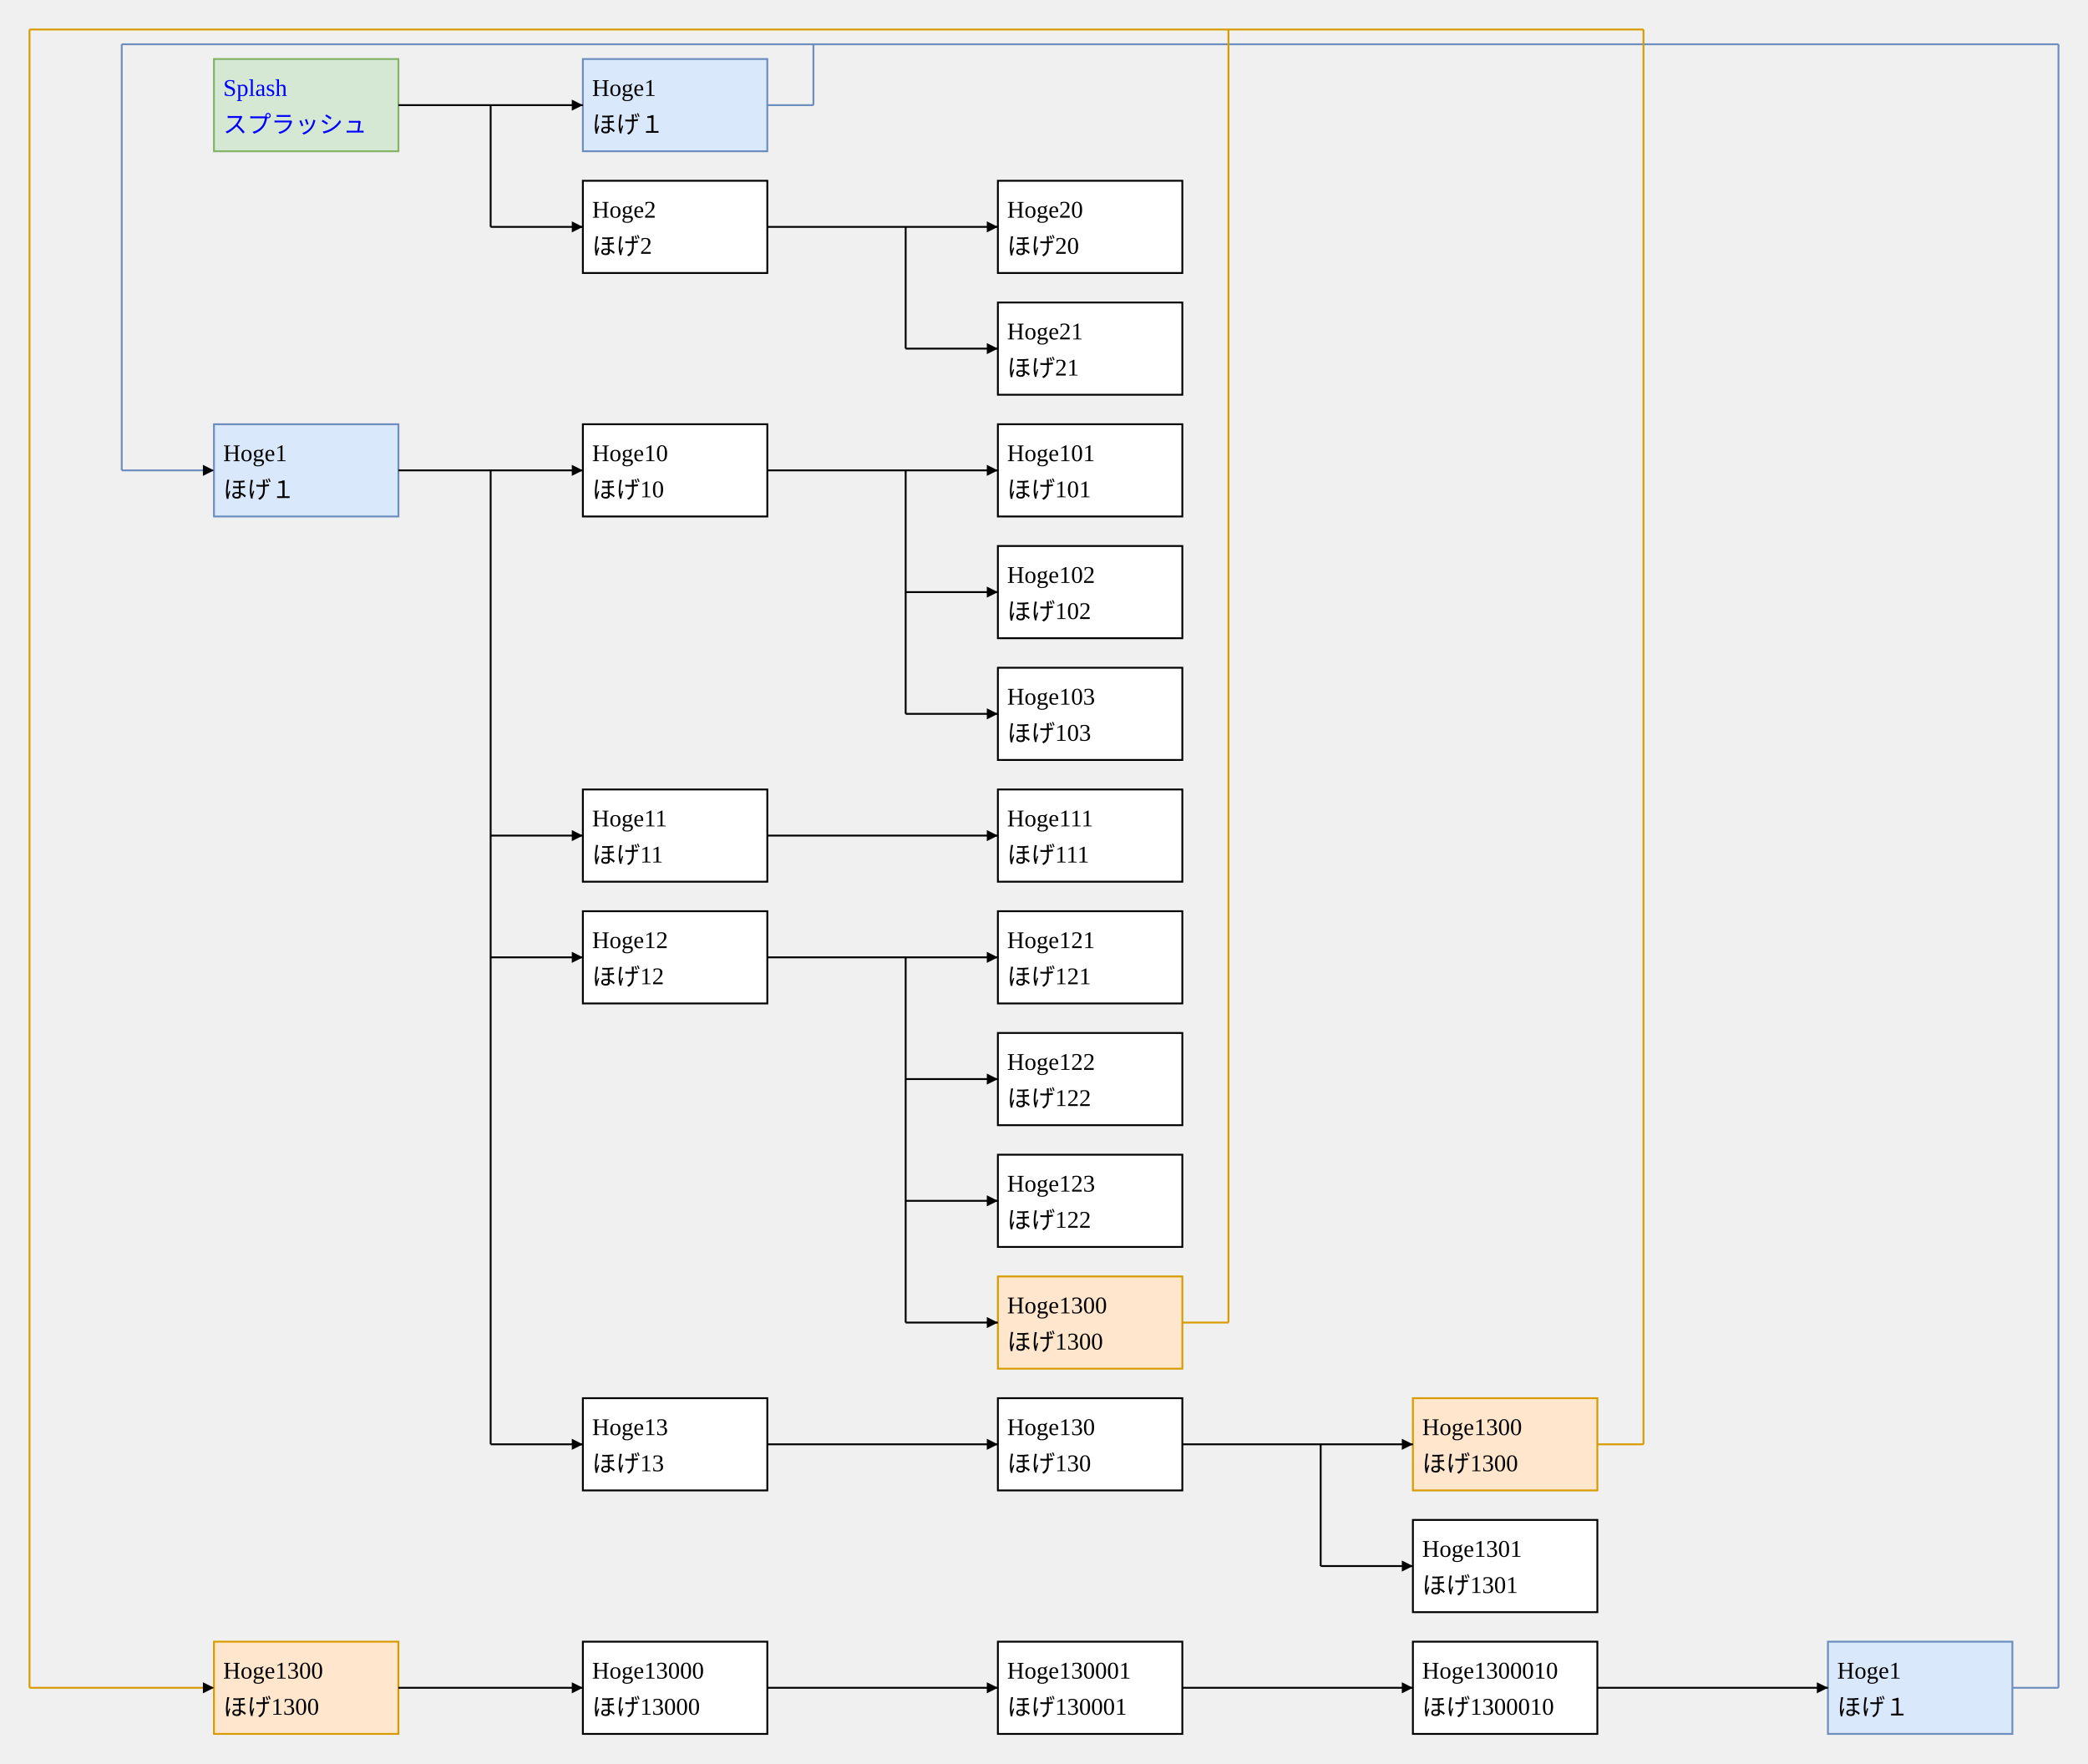
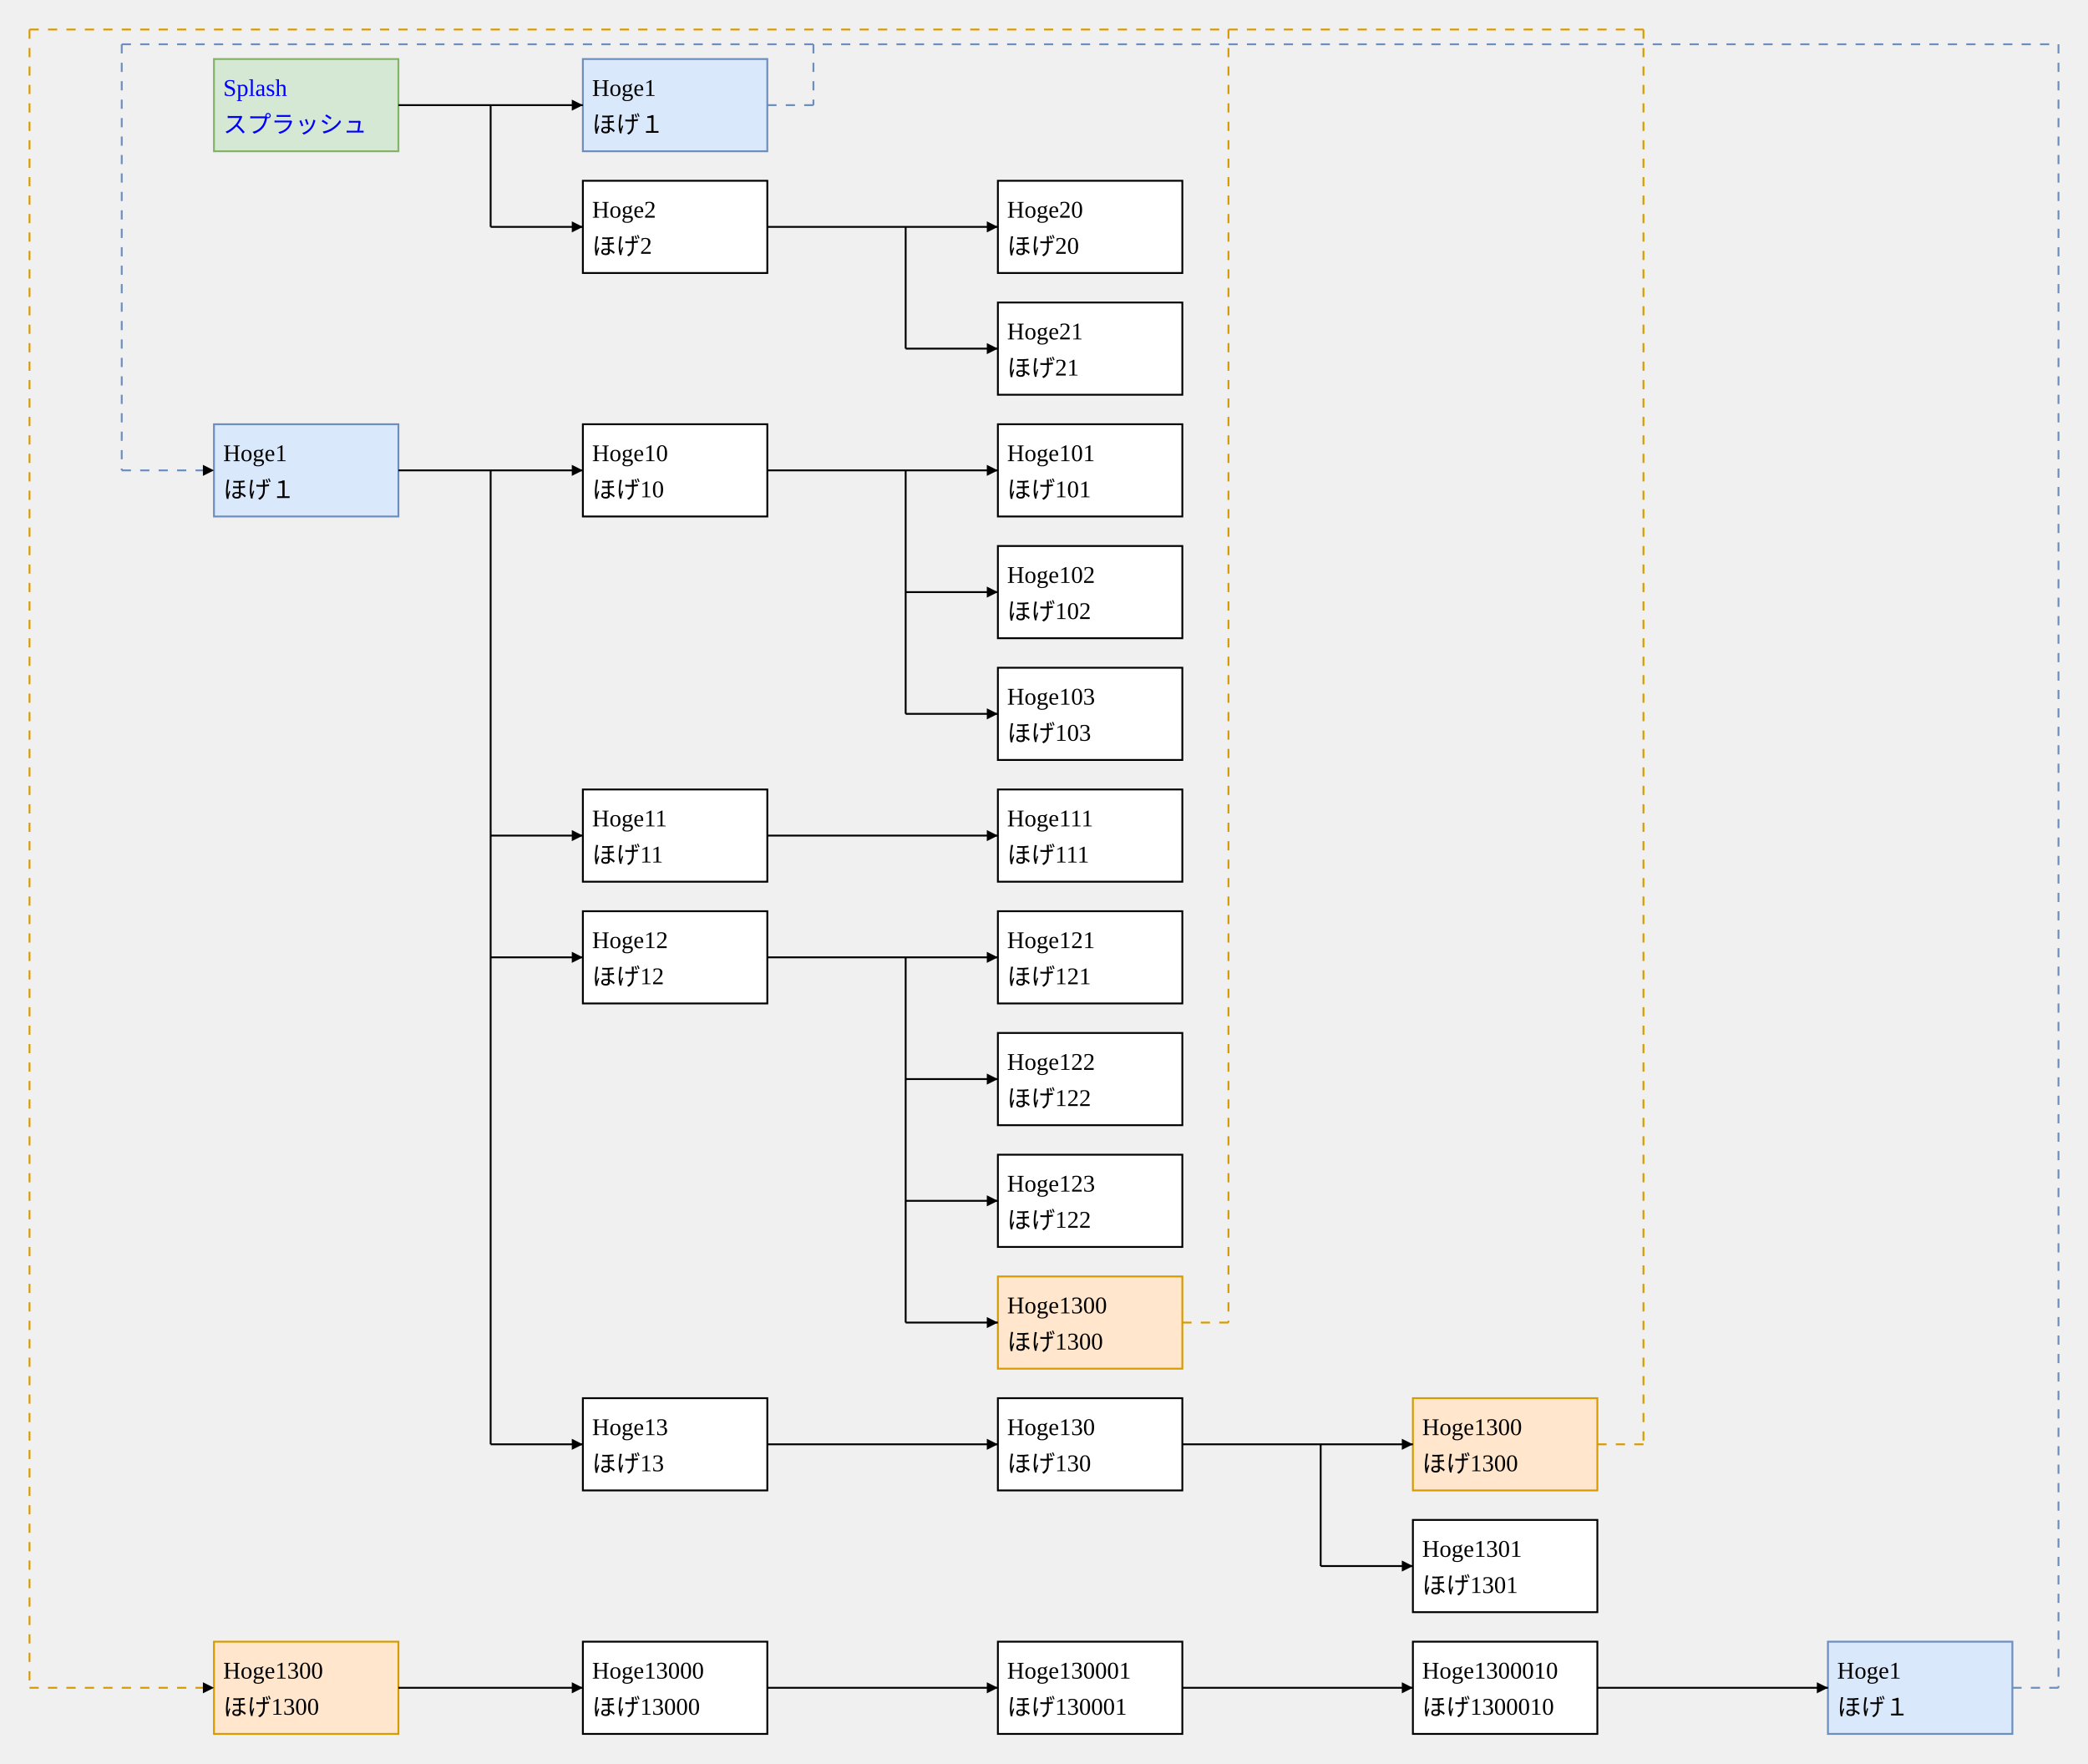
<svg xmlns="http://www.w3.org/2000/svg" width="1132.0" height="956.0" viewBox="0 0 1132.0 956.0">
  <defs>
    <marker id="arrow" viewBox="0 0 10 10" refX="10" refY="5" markerWidth="6" markerHeight="6">
      <path d="M 0 0 L 10 5 L 0 10 z" />
    </marker>
  </defs>
  <a href="https://www.google.com">
    <rect x="116.0" y="32.0" width="100.0" height="50.0" fill="#D5E8D4" stroke="#82B366" />
    <text x="121.0" y="52.0" font-size="13.0" fill="blue">Splash</text>
    <text x="121.0" y="72.0" font-size="13.0" fill="blue">スプラッシュ</text>
  </a>
  <rect x="116.0" y="230.0" width="100.0" height="50.0" fill="#DAE8FC" stroke="#6C8EBF" />
  <text x="121.0" y="250.0" font-size="13.0" fill="#000000">Hoge1</text>
  <text x="121.0" y="270.0" font-size="13.0" fill="#000000">ほげ１</text>
  <rect x="116.0" y="890.0" width="100.0" height="50.0" fill="#FFE6CC" stroke="#D79B00" />
  <text x="121.0" y="910.0" font-size="13.0" fill="#000000">Hoge1300</text>
  <text x="121.0" y="930.0" font-size="13.0" fill="#000000">ほげ1300</text>
  <rect x="316.0" y="32.0" width="100.0" height="50.0" fill="#DAE8FC" stroke="#6C8EBF" />
  <text x="321.0" y="52.0" font-size="13.0" fill="#000000">Hoge1</text>
  <text x="321.0" y="72.0" font-size="13.0" fill="#000000">ほげ１</text>
  <rect x="316.0" y="98.0" width="100.0" height="50.0" fill="#FFFFFF" stroke="#000000" />
  <text x="321.0" y="118.0" font-size="13.0" fill="#000000">Hoge2</text>
  <text x="321.0" y="138.0" font-size="13.0" fill="#000000">ほげ2</text>
  <rect x="316.0" y="230.0" width="100.0" height="50.0" fill="#FFFFFF" stroke="#000000" />
  <text x="321.0" y="250.0" font-size="13.0" fill="#000000">Hoge10</text>
  <text x="321.0" y="270.0" font-size="13.0" fill="#000000">ほげ10</text>
  <rect x="316.0" y="428.0" width="100.0" height="50.0" fill="#FFFFFF" stroke="#000000" />
  <text x="321.0" y="448.0" font-size="13.0" fill="#000000">Hoge11</text>
  <text x="321.0" y="468.0" font-size="13.0" fill="#000000">ほげ11</text>
  <rect x="316.0" y="494.0" width="100.0" height="50.0" fill="#FFFFFF" stroke="#000000" />
  <text x="321.0" y="514.0" font-size="13.0" fill="#000000">Hoge12</text>
  <text x="321.0" y="534.0" font-size="13.0" fill="#000000">ほげ12</text>
  <rect x="316.0" y="758.0" width="100.0" height="50.0" fill="#FFFFFF" stroke="#000000" />
  <text x="321.0" y="778.0" font-size="13.0" fill="#000000">Hoge13</text>
  <text x="321.0" y="798.0" font-size="13.0" fill="#000000">ほげ13</text>
  <rect x="316.0" y="890.0" width="100.0" height="50.0" fill="#FFFFFF" stroke="#000000" />
  <text x="321.0" y="910.0" font-size="13.0" fill="#000000">Hoge13000</text>
  <text x="321.0" y="930.0" font-size="13.0" fill="#000000">ほげ13000</text>
  <rect x="541.0" y="98.0" width="100.0" height="50.0" fill="#FFFFFF" stroke="#000000" />
  <text x="546.0" y="118.0" font-size="13.0" fill="#000000">Hoge20</text>
  <text x="546.0" y="138.0" font-size="13.0" fill="#000000">ほげ20</text>
  <rect x="541.0" y="164.0" width="100.0" height="50.0" fill="#FFFFFF" stroke="#000000" />
  <text x="546.0" y="184.0" font-size="13.0" fill="#000000">Hoge21</text>
  <text x="546.0" y="204.0" font-size="13.0" fill="#000000">ほげ21</text>
  <rect x="541.0" y="230.0" width="100.0" height="50.0" fill="#FFFFFF" stroke="#000000" />
  <text x="546.0" y="250.0" font-size="13.0" fill="#000000">Hoge101</text>
  <text x="546.0" y="270.0" font-size="13.0" fill="#000000">ほげ101</text>
  <rect x="541.0" y="296.0" width="100.0" height="50.0" fill="#FFFFFF" stroke="#000000" />
  <text x="546.0" y="316.0" font-size="13.0" fill="#000000">Hoge102</text>
  <text x="546.0" y="336.0" font-size="13.0" fill="#000000">ほげ102</text>
  <rect x="541.0" y="362.0" width="100.0" height="50.0" fill="#FFFFFF" stroke="#000000" />
  <text x="546.0" y="382.0" font-size="13.0" fill="#000000">Hoge103</text>
  <text x="546.0" y="402.0" font-size="13.0" fill="#000000">ほげ103</text>
  <rect x="541.0" y="428.0" width="100.0" height="50.0" fill="#FFFFFF" stroke="#000000" />
  <text x="546.0" y="448.0" font-size="13.0" fill="#000000">Hoge111</text>
  <text x="546.0" y="468.0" font-size="13.0" fill="#000000">ほげ111</text>
  <rect x="541.0" y="494.0" width="100.0" height="50.0" fill="#FFFFFF" stroke="#000000" />
  <text x="546.0" y="514.0" font-size="13.0" fill="#000000">Hoge121</text>
  <text x="546.0" y="534.0" font-size="13.0" fill="#000000">ほげ121</text>
  <rect x="541.0" y="560.0" width="100.0" height="50.0" fill="#FFFFFF" stroke="#000000" />
  <text x="546.0" y="580.0" font-size="13.0" fill="#000000">Hoge122</text>
  <text x="546.0" y="600.0" font-size="13.0" fill="#000000">ほげ122</text>
  <rect x="541.0" y="626.0" width="100.0" height="50.0" fill="#FFFFFF" stroke="#000000" />
  <text x="546.0" y="646.0" font-size="13.0" fill="#000000">Hoge123</text>
  <text x="546.0" y="666.0" font-size="13.0" fill="#000000">ほげ122</text>
  <rect x="541.0" y="692.0" width="100.0" height="50.0" fill="#FFE6CC" stroke="#D79B00" />
  <text x="546.0" y="712.0" font-size="13.0" fill="#000000">Hoge1300</text>
  <text x="546.0" y="732.0" font-size="13.0" fill="#000000">ほげ1300</text>
  <rect x="541.0" y="758.0" width="100.0" height="50.0" fill="#FFFFFF" stroke="#000000" />
  <text x="546.0" y="778.0" font-size="13.0" fill="#000000">Hoge130</text>
  <text x="546.0" y="798.0" font-size="13.0" fill="#000000">ほげ130</text>
  <rect x="541.0" y="890.0" width="100.0" height="50.0" fill="#FFFFFF" stroke="#000000" />
  <text x="546.0" y="910.0" font-size="13.0" fill="#000000">Hoge130001</text>
  <text x="546.0" y="930.0" font-size="13.0" fill="#000000">ほげ130001</text>
  <rect x="766.0" y="758.0" width="100.0" height="50.0" fill="#FFE6CC" stroke="#D79B00" />
  <text x="771.0" y="778.0" font-size="13.0" fill="#000000">Hoge1300</text>
  <text x="771.0" y="798.0" font-size="13.0" fill="#000000">ほげ1300</text>
  <rect x="766.0" y="824.0" width="100.0" height="50.0" fill="#FFFFFF" stroke="#000000" />
  <text x="771.0" y="844.0" font-size="13.0" fill="#000000">Hoge1301</text>
  <text x="771.0" y="864.0" font-size="13.0" fill="#000000">ほげ1301</text>
  <rect x="766.0" y="890.0" width="100.0" height="50.0" fill="#FFFFFF" stroke="#000000" />
  <text x="771.0" y="910.0" font-size="13.0" fill="#000000">Hoge1300010</text>
  <text x="771.0" y="930.0" font-size="13.0" fill="#000000">ほげ1300010</text>
  <rect x="991.0" y="890.0" width="100.0" height="50.0" fill="#DAE8FC" stroke="#6C8EBF" />
  <text x="996.0" y="910.0" font-size="13.0" fill="#000000">Hoge1</text>
  <text x="996.0" y="930.0" font-size="13.0" fill="#000000">ほげ１</text>
  <line x1="216.0" y1="57.0" x2="316.0" y2="57.0" stroke="#000000" stroke-width="1.0" marker-end="url(#arrow)" />
  <line x1="266.0" y1="57.0" x2="266.0" y2="123.0" stroke="#000000" stroke-width="1.0" />
  <line x1="266.0" y1="123.0" x2="316.0" y2="123.0" stroke="#000000" stroke-width="1.0" marker-end="url(#arrow)" />
  <line x1="216.0" y1="255.0" x2="316.0" y2="255.0" stroke="#000000" stroke-width="1.0" marker-end="url(#arrow)" />
  <line x1="266.0" y1="255.0" x2="266.0" y2="783.0" stroke="#000000" stroke-width="1.0" />
  <line x1="266.0" y1="453.0" x2="316.0" y2="453.0" stroke="#000000" stroke-width="1.0" marker-end="url(#arrow)" />
  <line x1="266.0" y1="519.0" x2="316.0" y2="519.0" stroke="#000000" stroke-width="1.0" marker-end="url(#arrow)" />
  <line x1="266.0" y1="783.0" x2="316.0" y2="783.0" stroke="#000000" stroke-width="1.0" marker-end="url(#arrow)" />
  <line x1="216.0" y1="915.0" x2="316.0" y2="915.0" stroke="#000000" stroke-width="1.0" marker-end="url(#arrow)" />
  <line x1="416.0" y1="123.0" x2="541.0" y2="123.0" stroke="#000000" stroke-width="1.0" marker-end="url(#arrow)" />
  <line x1="491.0" y1="123.0" x2="491.0" y2="189.0" stroke="#000000" stroke-width="1.0" />
  <line x1="491.0" y1="189.0" x2="541.0" y2="189.0" stroke="#000000" stroke-width="1.0" marker-end="url(#arrow)" />
  <line x1="416.0" y1="255.0" x2="541.0" y2="255.0" stroke="#000000" stroke-width="1.0" marker-end="url(#arrow)" />
  <line x1="491.0" y1="255.0" x2="491.0" y2="387.0" stroke="#000000" stroke-width="1.0" />
  <line x1="491.0" y1="321.0" x2="541.0" y2="321.0" stroke="#000000" stroke-width="1.0" marker-end="url(#arrow)" />
  <line x1="491.0" y1="387.0" x2="541.0" y2="387.0" stroke="#000000" stroke-width="1.0" marker-end="url(#arrow)" />
  <line x1="416.0" y1="453.0" x2="541.0" y2="453.0" stroke="#000000" stroke-width="1.0" marker-end="url(#arrow)" />
  <line x1="416.0" y1="519.0" x2="541.0" y2="519.0" stroke="#000000" stroke-width="1.0" marker-end="url(#arrow)" />
  <line x1="491.0" y1="519.0" x2="491.0" y2="717.0" stroke="#000000" stroke-width="1.0" />
  <line x1="491.0" y1="585.0" x2="541.0" y2="585.0" stroke="#000000" stroke-width="1.0" marker-end="url(#arrow)" />
  <line x1="491.0" y1="651.0" x2="541.0" y2="651.0" stroke="#000000" stroke-width="1.0" marker-end="url(#arrow)" />
  <line x1="491.0" y1="717.0" x2="541.0" y2="717.0" stroke="#000000" stroke-width="1.0" marker-end="url(#arrow)" />
  <line x1="416.0" y1="783.0" x2="541.0" y2="783.0" stroke="#000000" stroke-width="1.0" marker-end="url(#arrow)" />
  <line x1="416.0" y1="915.0" x2="541.0" y2="915.0" stroke="#000000" stroke-width="1.0" marker-end="url(#arrow)" />
  <line x1="641.0" y1="783.0" x2="766.0" y2="783.0" stroke="#000000" stroke-width="1.0" marker-end="url(#arrow)" />
  <line x1="716.0" y1="783.0" x2="716.0" y2="849.0" stroke="#000000" stroke-width="1.0" />
  <line x1="716.0" y1="849.0" x2="766.0" y2="849.0" stroke="#000000" stroke-width="1.0" marker-end="url(#arrow)" />
  <line x1="641.0" y1="915.0" x2="766.0" y2="915.0" stroke="#000000" stroke-width="1.0" marker-end="url(#arrow)" />
  <line x1="866.0" y1="915.0" x2="991.0" y2="915.0" stroke="#000000" stroke-width="1.0" marker-end="url(#arrow)" />
-   <line x1="66.0" y1="255.0" x2="116.0" y2="255.0" stroke="#6C8EBF" stroke-width="1.0" marker-end="url(#arrow)" />
-   <line x1="66.0" y1="24.0" x2="66.0" y2="255.0" stroke="#6C8EBF" stroke-width="1.0" />
-   <line x1="66.0" y1="24.0" x2="1116.0" y2="24.0" stroke="#6C8EBF" stroke-width="1.0" />
-   <line x1="16.0" y1="915.0" x2="116.0" y2="915.0" stroke="#D79B00" stroke-width="1.0" marker-end="url(#arrow)" />
-   <line x1="16.0" y1="16.0" x2="16.0" y2="915.0" stroke="#D79B00" stroke-width="1.0" />
-   <line x1="16.0" y1="16.0" x2="891.0" y2="16.0" stroke="#D79B00" stroke-width="1.0" />
-   <line x1="416.0" y1="57.0" x2="441.0" y2="57.0" stroke="#6C8EBF" stroke-width="1.0" />
-   <line x1="441.0" y1="24.0" x2="441.0" y2="57.0" stroke="#6C8EBF" stroke-width="1.0" />
-   <line x1="641.0" y1="717.0" x2="666.0" y2="717.0" stroke="#D79B00" stroke-width="1.0" />
-   <line x1="666.0" y1="16.0" x2="666.0" y2="717.0" stroke="#D79B00" stroke-width="1.0" />
-   <line x1="866.0" y1="783.0" x2="891.0" y2="783.0" stroke="#D79B00" stroke-width="1.0" />
-   <line x1="891.0" y1="16.0" x2="891.0" y2="783.0" stroke="#D79B00" stroke-width="1.0" />
-   <line x1="1091.0" y1="915.0" x2="1116.0" y2="915.0" stroke="#6C8EBF" stroke-width="1.0" />
-   <line x1="1116.0" y1="24.0" x2="1116.0" y2="915.0" stroke="#6C8EBF" stroke-width="1.0" />
+   <line x1="66.0" y1="255.0" x2="116.0" y2="255.0" stroke="#6C8EBF" stroke-width="1.0" marker-end="url(#arrow)" stroke-dasharray="5,5" />
+   <line x1="66.0" y1="24.0" x2="66.0" y2="255.0" stroke="#6C8EBF" stroke-width="1.0" stroke-dasharray="5,5" />
+   <line x1="66.0" y1="24.0" x2="1116.0" y2="24.0" stroke="#6C8EBF" stroke-width="1.0" stroke-dasharray="5,5" />
+   <line x1="16.0" y1="915.0" x2="116.0" y2="915.0" stroke="#D79B00" stroke-width="1.0" marker-end="url(#arrow)" stroke-dasharray="5,5" />
+   <line x1="16.0" y1="16.0" x2="16.0" y2="915.0" stroke="#D79B00" stroke-width="1.0" stroke-dasharray="5,5" />
+   <line x1="16.0" y1="16.0" x2="891.0" y2="16.0" stroke="#D79B00" stroke-width="1.0" stroke-dasharray="5,5" />
+   <line x1="416.0" y1="57.0" x2="441.0" y2="57.0" stroke="#6C8EBF" stroke-width="1.0" stroke-dasharray="5,5" />
+   <line x1="441.0" y1="24.0" x2="441.0" y2="57.0" stroke="#6C8EBF" stroke-width="1.0" stroke-dasharray="5,5" />
+   <line x1="641.0" y1="717.0" x2="666.0" y2="717.0" stroke="#D79B00" stroke-width="1.0" stroke-dasharray="5,5" />
+   <line x1="666.0" y1="16.0" x2="666.0" y2="717.0" stroke="#D79B00" stroke-width="1.0" stroke-dasharray="5,5" />
+   <line x1="866.0" y1="783.0" x2="891.0" y2="783.0" stroke="#D79B00" stroke-width="1.0" stroke-dasharray="5,5" />
+   <line x1="891.0" y1="16.0" x2="891.0" y2="783.0" stroke="#D79B00" stroke-width="1.0" stroke-dasharray="5,5" />
+   <line x1="1091.0" y1="915.0" x2="1116.0" y2="915.0" stroke="#6C8EBF" stroke-width="1.0" stroke-dasharray="5,5" />
+   <line x1="1116.0" y1="24.0" x2="1116.0" y2="915.0" stroke="#6C8EBF" stroke-width="1.0" stroke-dasharray="5,5" />
</svg>
